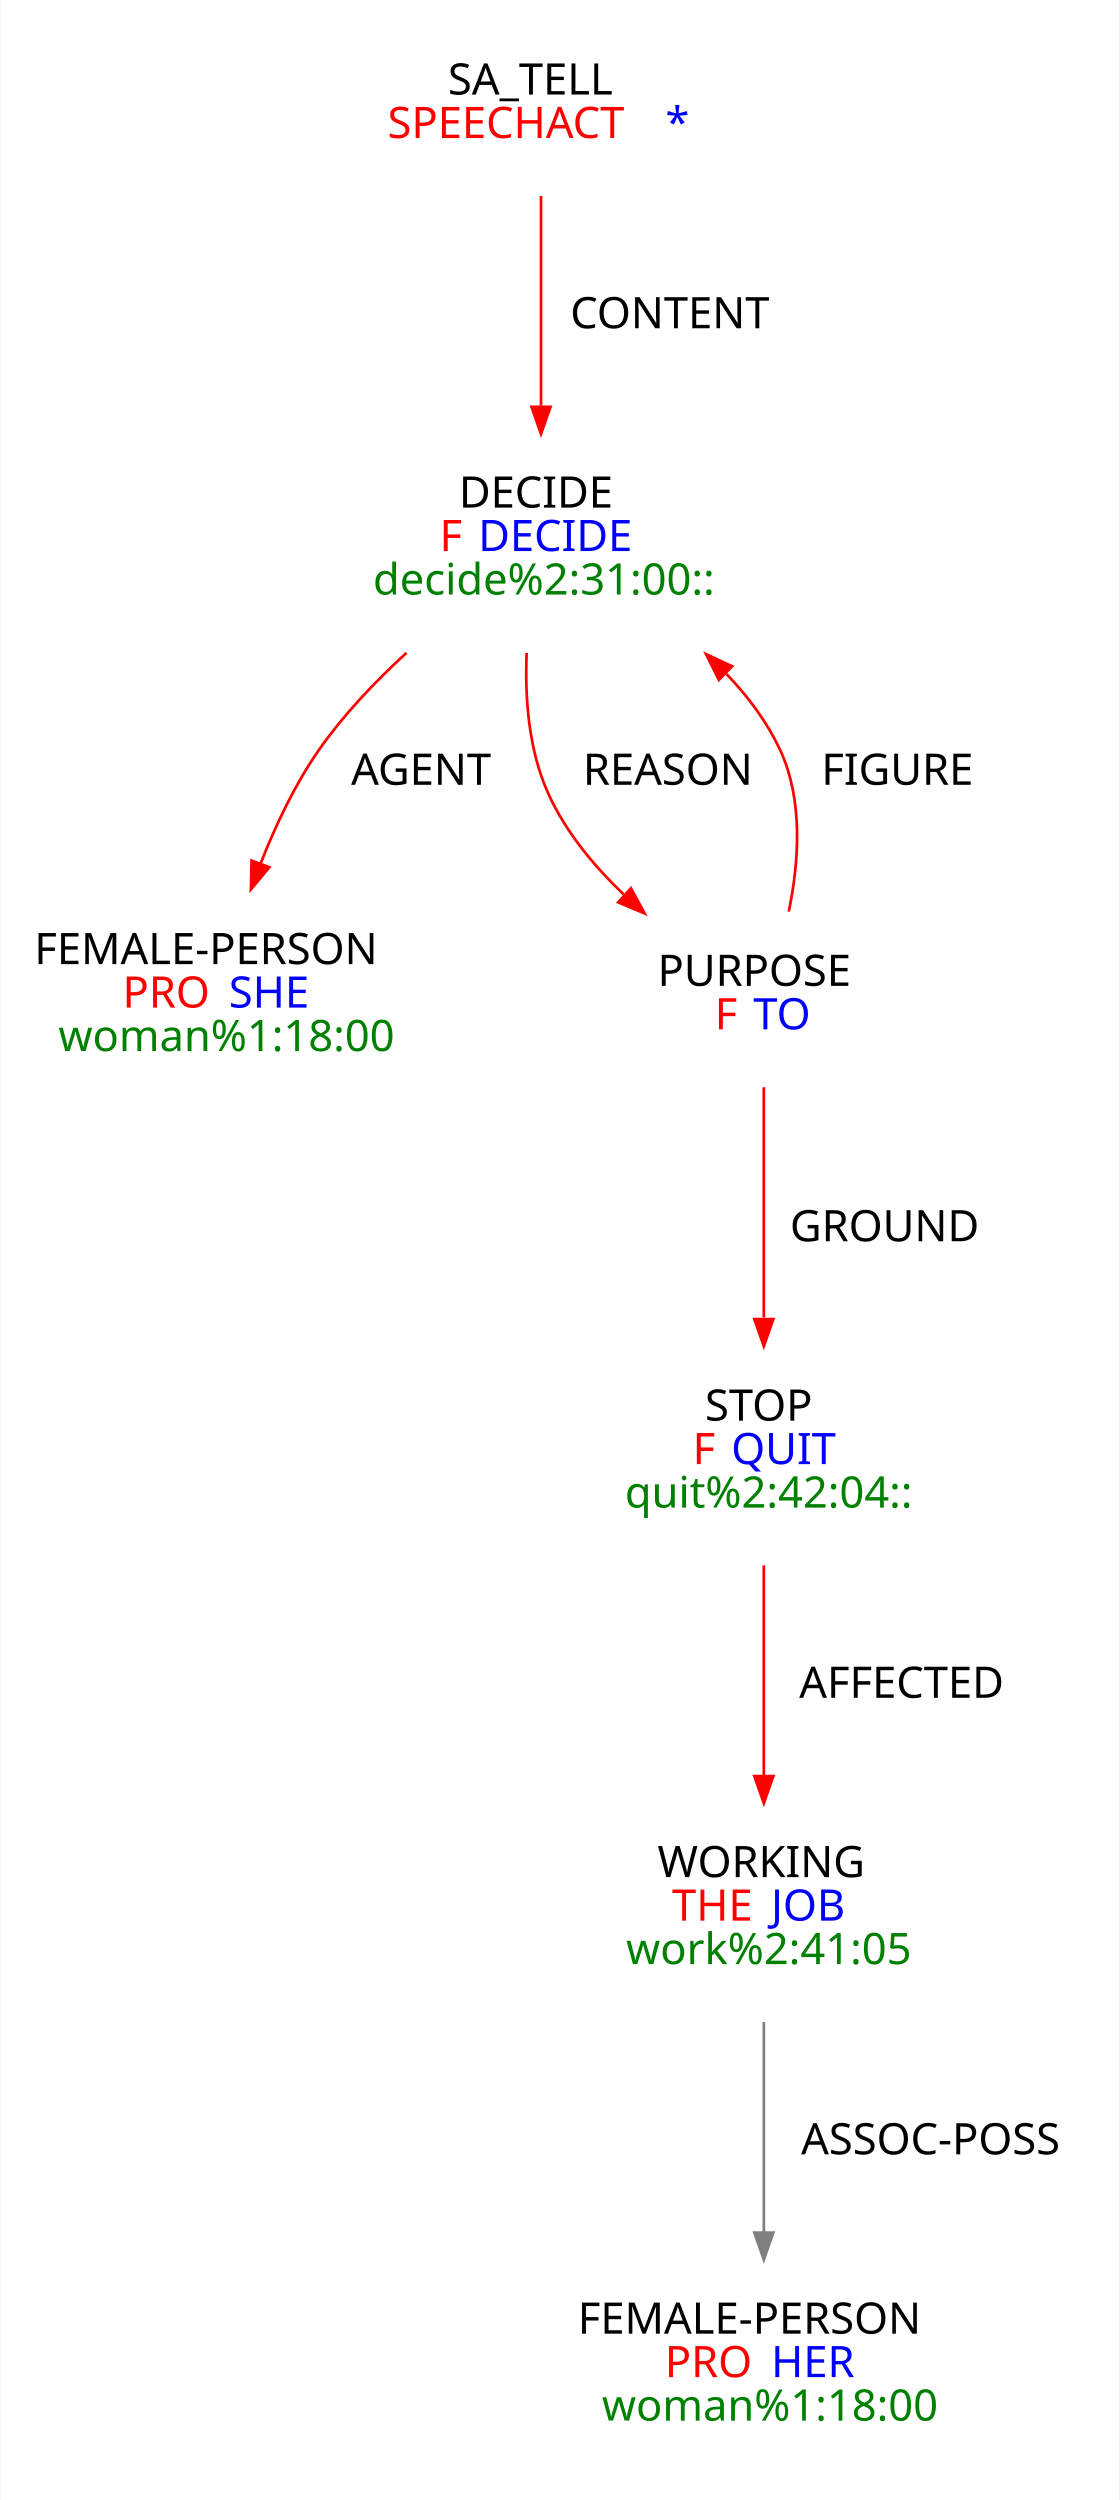
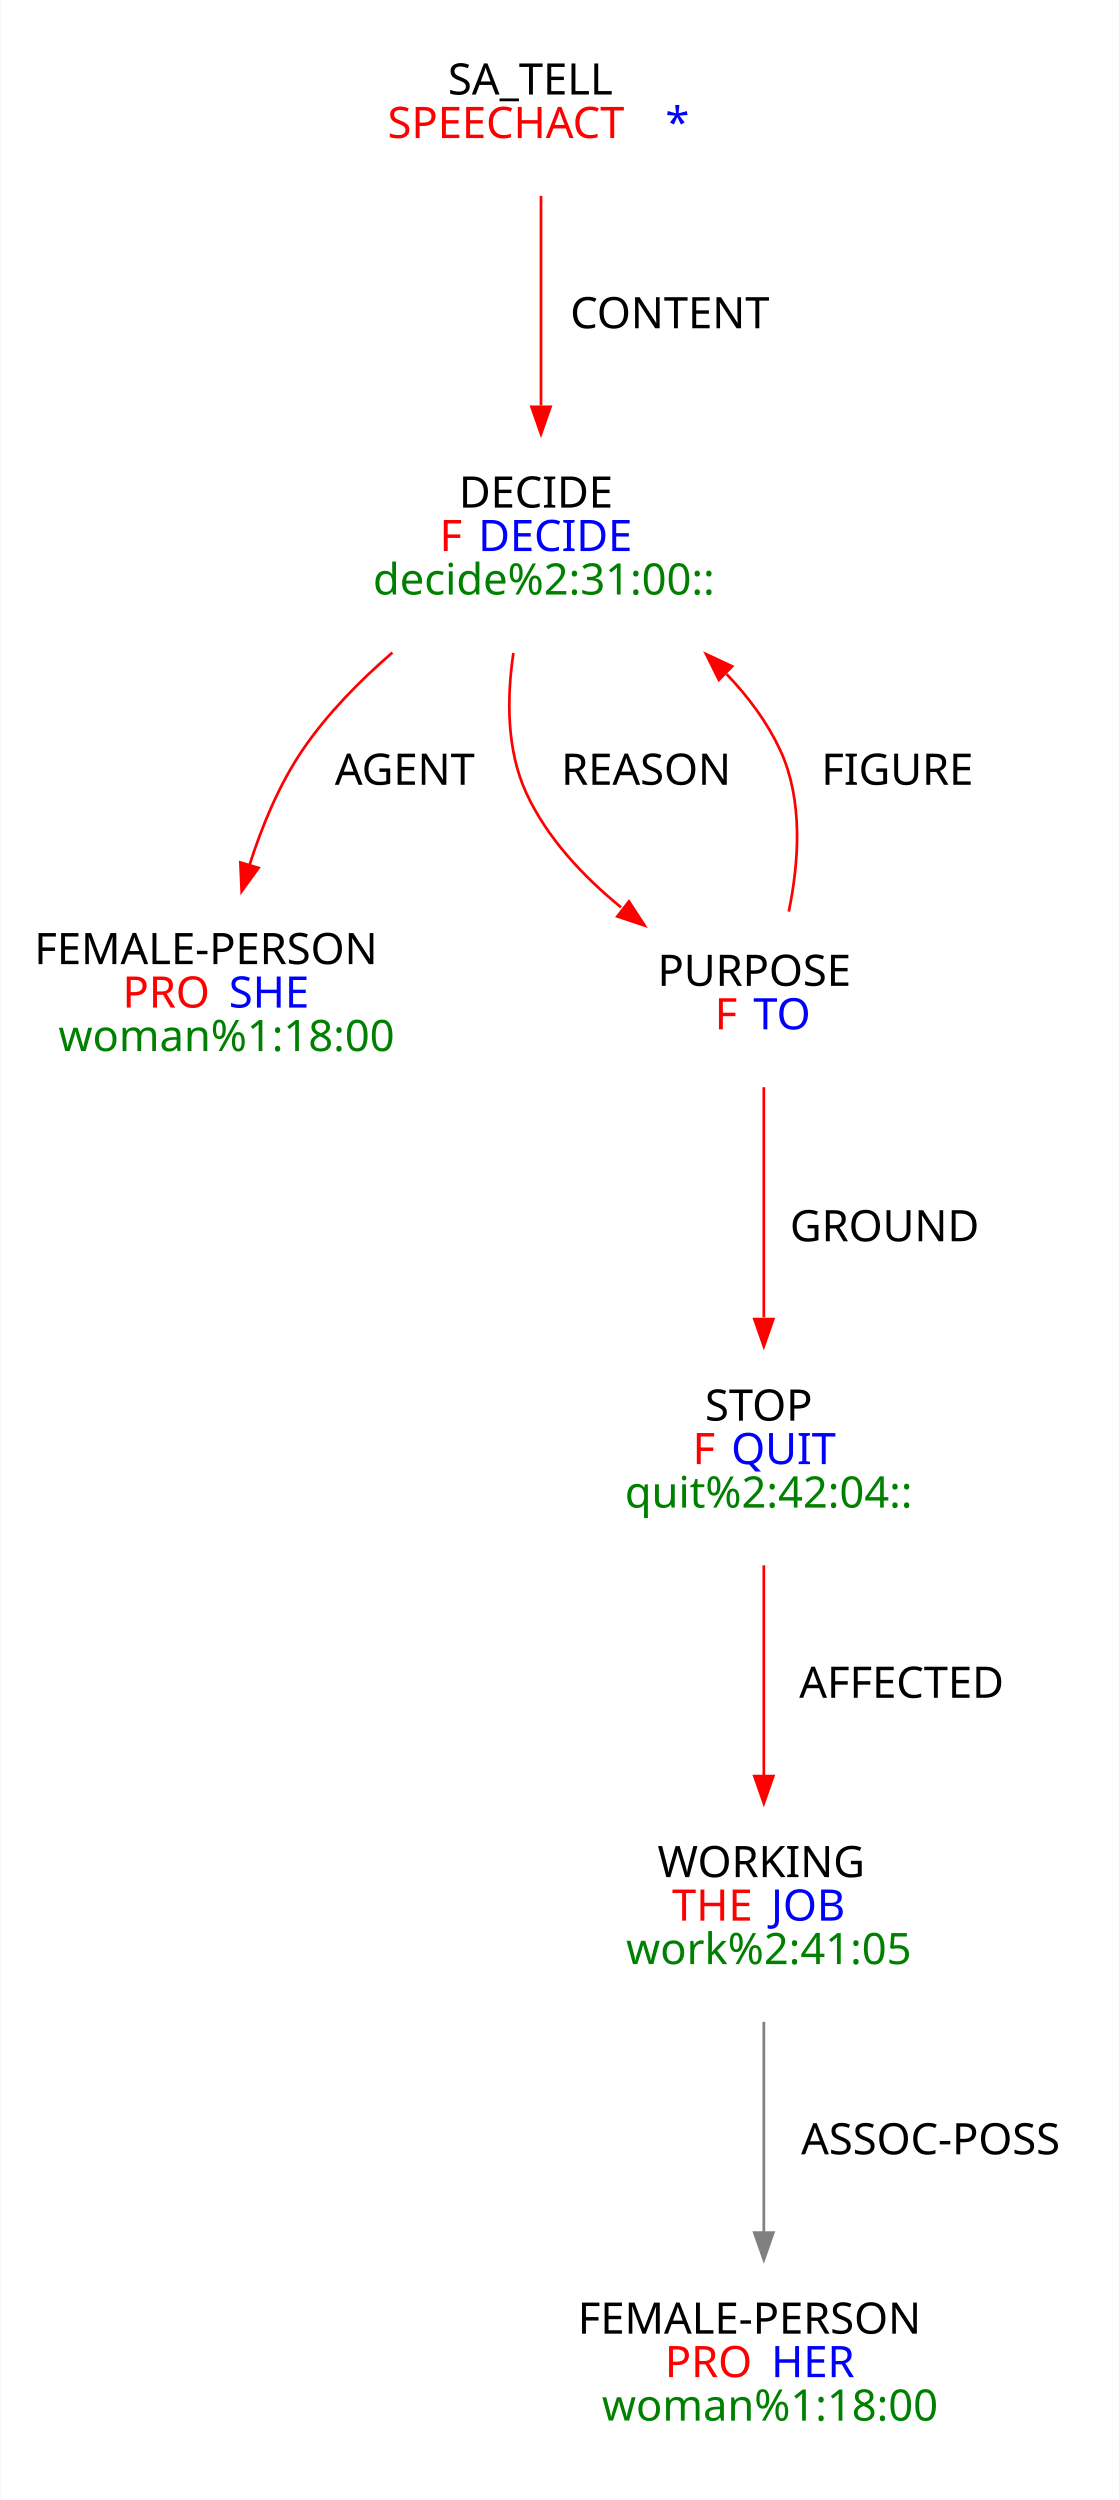
<svg xmlns="http://www.w3.org/2000/svg" xmlns:xlink="http://www.w3.org/1999/xlink" width="206pt" height="460pt" viewBox="0.00 0.00 205.81 460.00">
  <g id="graph0" class="graph" transform="scale(1 1) rotate(0) translate(4 456)">
    <polygon fill="white" stroke="transparent" points="-4,4 -4,-456 201.81,-456 201.81,4 -4,4" />
    <g id="node1" class="node">
      <g id="a_node1">
        <a xlink:href="http://trips.ihmc.us/lexicon/data/ONT::SA_TELL.xml" xlink:title="&lt;font color=&quot;green&quot;&gt;&lt;br /&gt;&lt;/font&gt; &lt;font color=&quot;black&quot;&gt;SA_TELL&lt;/font&gt; &lt;font color=&quot;green&quot;&gt;&lt;br /&gt;&lt;/font&gt; &lt;font color=&quot;red&quot;&gt;SPEECHACT&lt;/font&gt; &lt;font color=&quot;blue&quot;&gt;* &lt;/font&gt; &lt;font color=&quot;green&quot;&gt;&lt;br /&gt; &lt;/font&gt;">
          <text text-anchor="start" x="76.11" y="-438.6" font-family="Work Sans" font-size="8.00"> </text>
          <text text-anchor="start" x="78.33" y="-438.6" font-family="Work Sans" font-size="8.00">SA_TELL</text>
          <text text-anchor="start" x="112.57" y="-438.6" font-family="Work Sans" font-size="8.00"> </text>
          <text text-anchor="start" x="65" y="-430.6" font-family="Work Sans" font-size="8.00"> </text>
          <text text-anchor="start" x="67.22" y="-430.6" font-family="Work Sans" font-size="8.00" fill="red">SPEECHACT</text>
          <text text-anchor="start" x="116.12" y="-430.6" font-family="Work Sans" font-size="8.00"> </text>
          <text text-anchor="start" x="118.34" y="-430.6" font-family="Work Sans" font-size="8.00" fill="blue">* </text>
          <text text-anchor="start" x="123.68" y="-430.6" font-family="Work Sans" font-size="8.00"> </text>
          <text text-anchor="start" x="94.34" y="-422.6" font-family="Work Sans" font-size="8.00" fill="green"> </text>
        </a>
      </g>
    </g>
    <g id="node2" class="node">
      <g id="a_node2">
        <a xlink:href="http://trips.ihmc.us/lexicon/data/ONT::DECIDE.xml" xlink:title="&lt;font color=&quot;green&quot;&gt;&lt;br /&gt;&lt;/font&gt; &lt;font color=&quot;black&quot;&gt;DECIDE&lt;/font&gt; &lt;font color=&quot;green&quot;&gt;&lt;br /&gt;&lt;/font&gt; &lt;font color=&quot;red&quot;&gt;F&lt;/font&gt; &lt;font color=&quot;blue&quot;&gt;DECIDE&lt;/font&gt; &lt;font color=&quot;green&quot;&gt;&lt;br /&gt;&lt;/font&gt; &lt;font color=&quot;green&quot;&gt;decide%2:31:00::&lt;/font&gt; &lt;font color=&quot;green&quot;&gt;&lt;br /&gt; &lt;/font&gt;">
          <text text-anchor="start" x="78.12" y="-362.6" font-family="Work Sans" font-size="8.00"> </text>
          <text text-anchor="start" x="80.34" y="-362.6" font-family="Work Sans" font-size="8.00">DECIDE</text>
          <text text-anchor="start" x="110.56" y="-362.6" font-family="Work Sans" font-size="8.00"> </text>
          <text text-anchor="start" x="74.56" y="-354.6" font-family="Work Sans" font-size="8.00"> </text>
          <text text-anchor="start" x="76.78" y="-354.6" font-family="Work Sans" font-size="8.00" fill="red">F</text>
          <text text-anchor="start" x="81.67" y="-354.6" font-family="Work Sans" font-size="8.00"> </text>
          <text text-anchor="start" x="83.89" y="-354.6" font-family="Work Sans" font-size="8.00" fill="blue">DECIDE</text>
          <text text-anchor="start" x="114.12" y="-354.6" font-family="Work Sans" font-size="8.00"> </text>
          <text text-anchor="start" x="62.32" y="-346.6" font-family="Work Sans" font-size="8.00"> </text>
          <text text-anchor="start" x="64.54" y="-346.6" font-family="Work Sans" font-size="8.00" fill="green">decide%2:31:00::</text>
          <text text-anchor="start" x="126.36" y="-346.6" font-family="Work Sans" font-size="8.00"> </text>
          <text text-anchor="start" x="94.34" y="-338.6" font-family="Work Sans" font-size="8.00" fill="green"> </text>
        </a>
      </g>
    </g>
-     <g id="edge6" class="edge">
+     <g id="edge2" class="edge">
      <path fill="none" stroke="red" stroke-width="0.5" d="M95.45,-419.96C95.45,-409.04 95.45,-394.02 95.45,-381.39" />
      <polygon fill="red" stroke="red" stroke-width="0.5" points="97.2,-381.14 95.45,-376.14 93.7,-381.14 97.2,-381.14" />
      <text text-anchor="middle" x="119.16" y="-395.6" font-family="Work Sans" font-size="8.00"> CONTENT   </text>
    </g>
    <g id="node3" class="node">
      <g id="a_node3">
        <a xlink:href="http://trips.ihmc.us/lexicon/data/ONT::FEMALE-PERSON.xml" xlink:title="&lt;font color=&quot;green&quot;&gt;&lt;br /&gt;&lt;/font&gt; &lt;font color=&quot;black&quot;&gt;FEMALE-PERSON&lt;/font&gt; &lt;font color=&quot;green&quot;&gt;&lt;br /&gt;&lt;/font&gt; &lt;font color=&quot;red&quot;&gt;PRO&lt;/font&gt; &lt;font color=&quot;blue&quot;&gt;SHE&lt;/font&gt; &lt;font color=&quot;green&quot;&gt;&lt;br /&gt;&lt;/font&gt; &lt;font color=&quot;green&quot;&gt;woman%1:18:00&lt;/font&gt; &lt;font color=&quot;green&quot;&gt;&lt;br /&gt; &lt;/font&gt;">
          <text text-anchor="start" x="0" y="-278.6" font-family="Work Sans" font-size="8.00"> </text>
          <text text-anchor="start" x="2.22" y="-278.6" font-family="Work Sans" font-size="8.00">FEMALE-PERSON</text>
          <text text-anchor="start" x="70.68" y="-278.6" font-family="Work Sans" font-size="8.00"> </text>
          <text text-anchor="start" x="16.22" y="-270.6" font-family="Work Sans" font-size="8.00"> </text>
          <text text-anchor="start" x="18.45" y="-270.6" font-family="Work Sans" font-size="8.00" fill="red">PRO</text>
          <text text-anchor="start" x="35.78" y="-270.6" font-family="Work Sans" font-size="8.00"> </text>
          <text text-anchor="start" x="38.01" y="-270.6" font-family="Work Sans" font-size="8.00" fill="blue">SHE</text>
          <text text-anchor="start" x="54.46" y="-270.6" font-family="Work Sans" font-size="8.00"> </text>
          <text text-anchor="start" x="4.43" y="-262.6" font-family="Work Sans" font-size="8.00"> </text>
          <text text-anchor="start" x="6.65" y="-262.6" font-family="Work Sans" font-size="8.00" fill="green">woman%1:18:00</text>
          <text text-anchor="start" x="66.25" y="-262.6" font-family="Work Sans" font-size="8.00"> </text>
          <text text-anchor="start" x="35.34" y="-254.6" font-family="Work Sans" font-size="8.00" fill="green"> </text>
        </a>
      </g>
    </g>
-     <g id="edge2" class="edge">
-       <path fill="none" stroke="red" stroke-width="0.5" d="M70.7,-335.88C64.88,-330.55 59.07,-324.44 54.58,-318 50.2,-311.71 46.64,-304.21 43.87,-297.15" />
-       <polygon fill="red" stroke="red" stroke-width="0.5" points="45.47,-296.43 42.08,-292.35 42.19,-297.65 45.47,-296.43" />
-       <text text-anchor="middle" x="73.39" y="-311.6" font-family="Work Sans" font-size="8.00"> AGENT   </text>
+     <g id="edge5" class="edge">
+       <path fill="none" stroke="red" stroke-width="0.5" d="M68.11,-335.93C62.03,-330.68 56.06,-324.59 51.58,-318 47.29,-311.69 44.12,-304.05 41.83,-296.88" />
+       <polygon fill="red" stroke="red" stroke-width="0.5" points="43.48,-296.3 40.37,-292.01 40.13,-297.3 43.48,-296.3" />
+       <text text-anchor="middle" x="70.39" y="-311.6" font-family="Work Sans" font-size="8.00"> AGENT   </text>
    </g>
    <g id="node4" class="node">
      <g id="a_node4">
        <a xlink:href="http://trips.ihmc.us/lexicon/data/ONT::PURPOSE.xml" xlink:title="&lt;font color=&quot;green&quot;&gt;&lt;br /&gt;&lt;/font&gt; &lt;font color=&quot;black&quot;&gt;PURPOSE&lt;/font&gt; &lt;font color=&quot;green&quot;&gt;&lt;br /&gt;&lt;/font&gt; &lt;font color=&quot;red&quot;&gt;F&lt;/font&gt; &lt;font color=&quot;blue&quot;&gt;TO&lt;/font&gt; &lt;font color=&quot;green&quot;&gt;&lt;br /&gt; &lt;/font&gt;">
          <text text-anchor="start" x="114.67" y="-274.6" font-family="Work Sans" font-size="8.00"> </text>
          <text text-anchor="start" x="116.89" y="-274.6" font-family="Work Sans" font-size="8.00">PURPOSE</text>
          <text text-anchor="start" x="156.01" y="-274.6" font-family="Work Sans" font-size="8.00"> </text>
          <text text-anchor="start" x="125.19" y="-266.6" font-family="Work Sans" font-size="8.00"> </text>
          <text text-anchor="start" x="127.41" y="-266.6" font-family="Work Sans" font-size="8.00" fill="red">F</text>
          <text text-anchor="start" x="132.3" y="-266.6" font-family="Work Sans" font-size="8.00"> </text>
          <text text-anchor="start" x="134.52" y="-266.6" font-family="Work Sans" font-size="8.00" fill="blue">TO</text>
          <text text-anchor="start" x="145.49" y="-266.6" font-family="Work Sans" font-size="8.00"> </text>
          <text text-anchor="start" x="135.34" y="-258.6" font-family="Work Sans" font-size="8.00" fill="green"> </text>
        </a>
      </g>
    </g>
-     <g id="edge3" class="edge">
-       <path fill="none" stroke="red" stroke-width="0.5" d="M92.81,-335.87C92.46,-327.59 93.17,-317.98 96.78,-310 99.93,-303.03 105.08,-296.75 110.64,-291.44" />
-       <polygon fill="red" stroke="red" stroke-width="0.5" points="112,-292.57 114.53,-287.91 109.65,-289.97 112,-292.57" />
-       <text text-anchor="middle" x="118.79" y="-311.6" font-family="Work Sans" font-size="8.00"> REASON   </text>
+     <g id="edge7" class="edge">
+       <path fill="none" stroke="red" stroke-width="0.5" d="M90.37,-335.85C89.14,-327.56 89.09,-317.95 92.78,-310 96.58,-301.79 103.21,-294.73 110.17,-289.05" />
+       <polygon fill="red" stroke="red" stroke-width="0.5" points="111.63,-290.14 114.52,-285.7 109.49,-287.37 111.63,-290.14" />
+       <text text-anchor="middle" x="114.79" y="-311.6" font-family="Work Sans" font-size="8.00"> REASON   </text>
    </g>
-     <g id="edge7" class="edge">
+     <g id="edge4" class="edge">
      <path fill="none" stroke="red" stroke-width="0.5" d="M141.04,-288.27C142.91,-297.31 143.75,-308.77 139.45,-318 137.06,-323.13 133.58,-327.8 129.6,-331.96" />
      <polygon fill="red" stroke="red" stroke-width="0.5" points="128.18,-330.9 125.82,-335.64 130.62,-333.4 128.18,-330.9" />
      <text text-anchor="middle" x="161.01" y="-311.6" font-family="Work Sans" font-size="8.00"> FIGURE   </text>
    </g>
    <g id="node5" class="node">
      <g id="a_node5">
        <a xlink:href="http://trips.ihmc.us/lexicon/data/ONT::STOP.xml" xlink:title="&lt;font color=&quot;green&quot;&gt;&lt;br /&gt;&lt;/font&gt; &lt;font color=&quot;black&quot;&gt;STOP&lt;/font&gt; &lt;font color=&quot;green&quot;&gt;&lt;br /&gt;&lt;/font&gt; &lt;font color=&quot;red&quot;&gt;F&lt;/font&gt; &lt;font color=&quot;blue&quot;&gt;QUIT&lt;/font&gt; &lt;font color=&quot;green&quot;&gt;&lt;br /&gt;&lt;/font&gt; &lt;font color=&quot;green&quot;&gt;quit%2:42:04::&lt;/font&gt; &lt;font color=&quot;green&quot;&gt;&lt;br /&gt; &lt;/font&gt;">
          <text text-anchor="start" x="123.41" y="-194.6" font-family="Work Sans" font-size="8.00"> </text>
          <text text-anchor="start" x="125.63" y="-194.6" font-family="Work Sans" font-size="8.00">STOP</text>
          <text text-anchor="start" x="147.27" y="-194.6" font-family="Work Sans" font-size="8.00"> </text>
          <text text-anchor="start" x="121.12" y="-186.6" font-family="Work Sans" font-size="8.00"> </text>
          <text text-anchor="start" x="123.34" y="-186.6" font-family="Work Sans" font-size="8.00" fill="red">F</text>
          <text text-anchor="start" x="128.23" y="-186.6" font-family="Work Sans" font-size="8.00"> </text>
          <text text-anchor="start" x="130.45" y="-186.6" font-family="Work Sans" font-size="8.00" fill="blue">QUIT</text>
          <text text-anchor="start" x="149.56" y="-186.6" font-family="Work Sans" font-size="8.00"> </text>
          <text text-anchor="start" x="108.65" y="-178.6" font-family="Work Sans" font-size="8.00"> </text>
          <text text-anchor="start" x="110.88" y="-178.6" font-family="Work Sans" font-size="8.00" fill="green">quit%2:42:04::</text>
          <text text-anchor="start" x="162.03" y="-178.6" font-family="Work Sans" font-size="8.00"> </text>
          <text text-anchor="start" x="135.34" y="-170.6" font-family="Work Sans" font-size="8.00" fill="green"> </text>
        </a>
      </g>
    </g>
    <g id="edge1" class="edge">
      <path fill="none" stroke="red" stroke-width="0.5" d="M136.45,-255.96C136.45,-244.12 136.45,-227.38 136.45,-213.6" />
      <polygon fill="red" stroke="red" stroke-width="0.5" points="138.2,-213.29 136.45,-208.29 134.7,-213.29 138.2,-213.29" />
      <text text-anchor="middle" x="158.67" y="-227.6" font-family="Work Sans" font-size="8.00"> GROUND   </text>
    </g>
    <g id="node6" class="node">
      <g id="a_node6">
        <a xlink:href="http://trips.ihmc.us/lexicon/data/ONT::WORKING.xml" xlink:title="&lt;font color=&quot;green&quot;&gt;&lt;br /&gt;&lt;/font&gt; &lt;font color=&quot;black&quot;&gt;WORKING&lt;/font&gt; &lt;font color=&quot;green&quot;&gt;&lt;br /&gt;&lt;/font&gt; &lt;font color=&quot;red&quot;&gt;THE&lt;/font&gt; &lt;font color=&quot;blue&quot;&gt;JOB&lt;/font&gt; &lt;font color=&quot;green&quot;&gt;&lt;br /&gt;&lt;/font&gt; &lt;font color=&quot;green&quot;&gt;work%2:41:05&lt;/font&gt; &lt;font color=&quot;green&quot;&gt;&lt;br /&gt; &lt;/font&gt;">
          <text text-anchor="start" x="114.67" y="-110.6" font-family="Work Sans" font-size="8.00"> </text>
          <text text-anchor="start" x="116.9" y="-110.6" font-family="Work Sans" font-size="8.00">WORKING</text>
          <text text-anchor="start" x="156.01" y="-110.6" font-family="Work Sans" font-size="8.00"> </text>
          <text text-anchor="start" x="117.34" y="-102.6" font-family="Work Sans" font-size="8.00"> </text>
          <text text-anchor="start" x="119.56" y="-102.6" font-family="Work Sans" font-size="8.00" fill="red">THE</text>
          <text text-anchor="start" x="135.56" y="-102.6" font-family="Work Sans" font-size="8.00"> </text>
          <text text-anchor="start" x="137.78" y="-102.6" font-family="Work Sans" font-size="8.00" fill="blue">JOB</text>
          <text text-anchor="start" x="153.34" y="-102.6" font-family="Work Sans" font-size="8.00"> </text>
          <text text-anchor="start" x="108.88" y="-94.6" font-family="Work Sans" font-size="8.00"> </text>
          <text text-anchor="start" x="111.1" y="-94.6" font-family="Work Sans" font-size="8.00" fill="green">work%2:41:05</text>
          <text text-anchor="start" x="161.8" y="-94.6" font-family="Work Sans" font-size="8.00"> </text>
          <text text-anchor="start" x="135.34" y="-86.6" font-family="Work Sans" font-size="8.00" fill="green"> </text>
        </a>
      </g>
    </g>
-     <g id="edge5" class="edge">
+     <g id="edge6" class="edge">
      <path fill="none" stroke="red" stroke-width="0.5" d="M136.45,-167.98C136.45,-156.47 136.45,-141.68 136.45,-129.33" />
      <polygon fill="red" stroke="red" stroke-width="0.5" points="138.2,-129.2 136.45,-124.2 134.7,-129.2 138.2,-129.2" />
      <text text-anchor="middle" x="161.79" y="-143.6" font-family="Work Sans" font-size="8.00"> AFFECTED   </text>
    </g>
    <g id="node7" class="node">
      <g id="a_node7">
        <a xlink:href="http://trips.ihmc.us/lexicon/data/ONT::FEMALE-PERSON.xml" xlink:title="&lt;font color=&quot;green&quot;&gt;&lt;br /&gt;&lt;/font&gt; &lt;font color=&quot;black&quot;&gt;FEMALE-PERSON&lt;/font&gt; &lt;font color=&quot;green&quot;&gt;&lt;br /&gt;&lt;/font&gt; &lt;font color=&quot;red&quot;&gt;PRO&lt;/font&gt; &lt;font color=&quot;blue&quot;&gt;HER&lt;/font&gt; &lt;font color=&quot;green&quot;&gt;&lt;br /&gt;&lt;/font&gt; &lt;font color=&quot;green&quot;&gt;woman%1:18:00&lt;/font&gt; &lt;font color=&quot;green&quot;&gt;&lt;br /&gt; &lt;/font&gt;">
          <text text-anchor="start" x="100" y="-26.6" font-family="Work Sans" font-size="8.00"> </text>
          <text text-anchor="start" x="102.22" y="-26.6" font-family="Work Sans" font-size="8.00">FEMALE-PERSON</text>
          <text text-anchor="start" x="170.68" y="-26.6" font-family="Work Sans" font-size="8.00"> </text>
          <text text-anchor="start" x="116" y="-18.6" font-family="Work Sans" font-size="8.00"> </text>
          <text text-anchor="start" x="118.23" y="-18.6" font-family="Work Sans" font-size="8.00" fill="red">PRO</text>
          <text text-anchor="start" x="135.56" y="-18.6" font-family="Work Sans" font-size="8.00"> </text>
          <text text-anchor="start" x="137.79" y="-18.6" font-family="Work Sans" font-size="8.00" fill="blue">HER</text>
          <text text-anchor="start" x="154.68" y="-18.6" font-family="Work Sans" font-size="8.00"> </text>
          <text text-anchor="start" x="104.43" y="-10.6" font-family="Work Sans" font-size="8.00"> </text>
          <text text-anchor="start" x="106.65" y="-10.6" font-family="Work Sans" font-size="8.00" fill="green">woman%1:18:00</text>
          <text text-anchor="start" x="166.25" y="-10.6" font-family="Work Sans" font-size="8.00"> </text>
          <text text-anchor="start" x="135.34" y="-2.6" font-family="Work Sans" font-size="8.00" fill="green"> </text>
        </a>
      </g>
    </g>
-     <g id="edge4" class="edge">
+     <g id="edge3" class="edge">
      <path fill="none" stroke="grey" stroke-width="0.5" d="M136.45,-83.98C136.45,-72.47 136.45,-57.68 136.45,-45.33" />
      <polygon fill="grey" stroke="grey" stroke-width="0.5" points="138.2,-45.2 136.45,-40.2 134.7,-45.2 138.2,-45.2" />
      <text text-anchor="middle" x="167.13" y="-59.6" font-family="Work Sans" font-size="8.00"> ASSOC-POSS   </text>
    </g>
  </g>
</svg>
